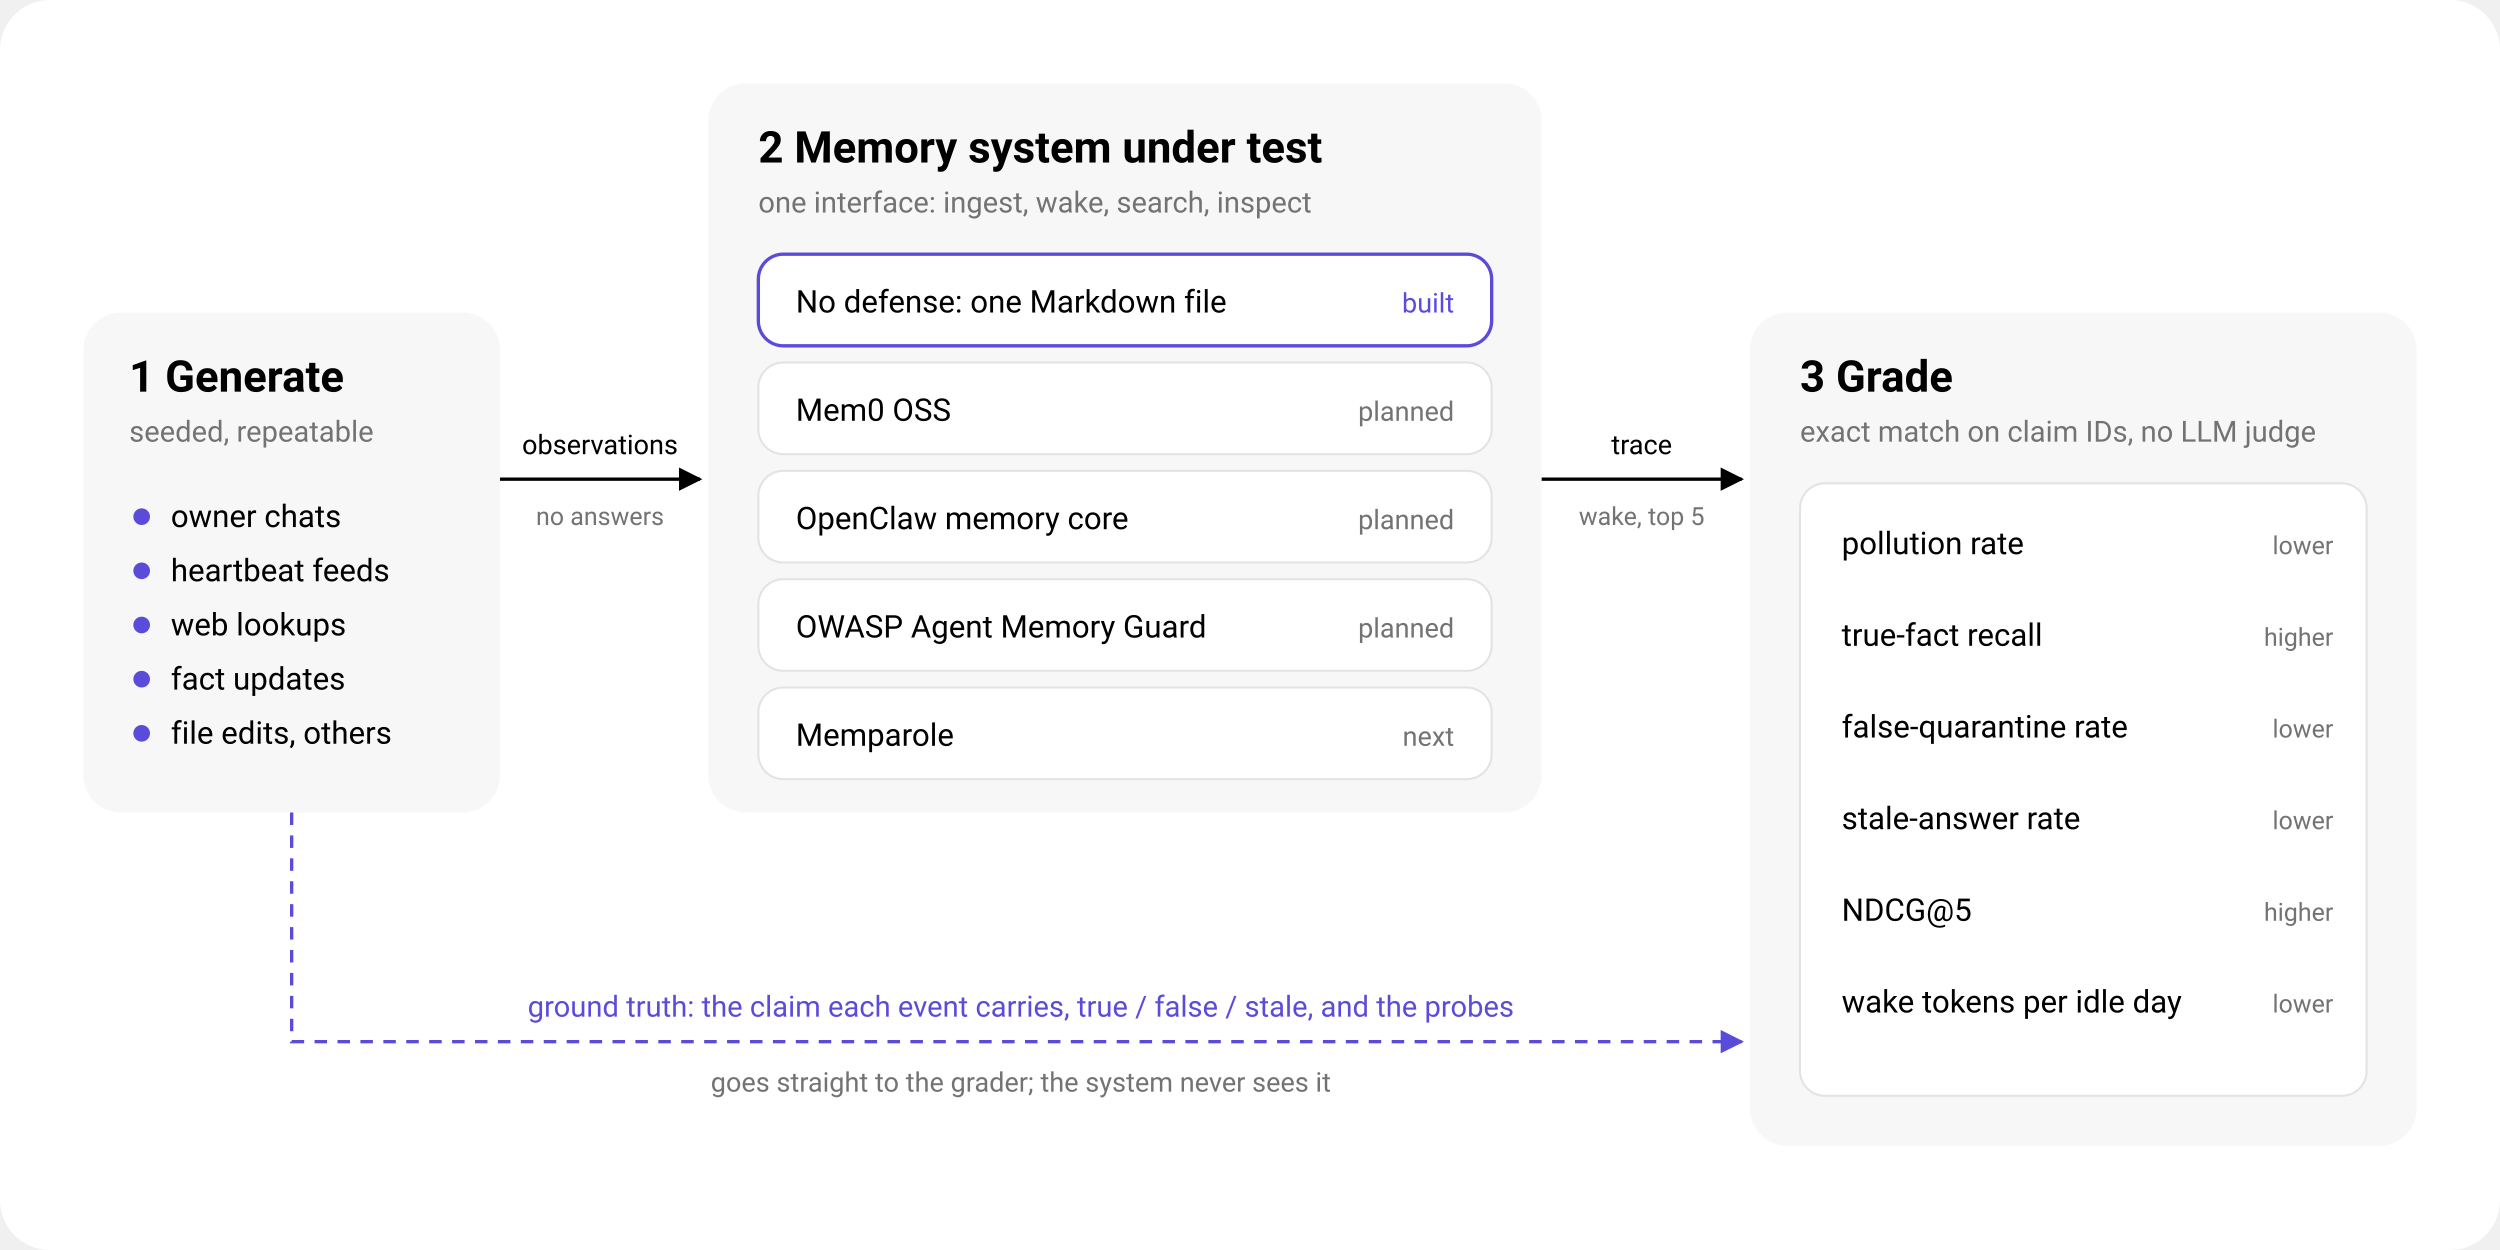
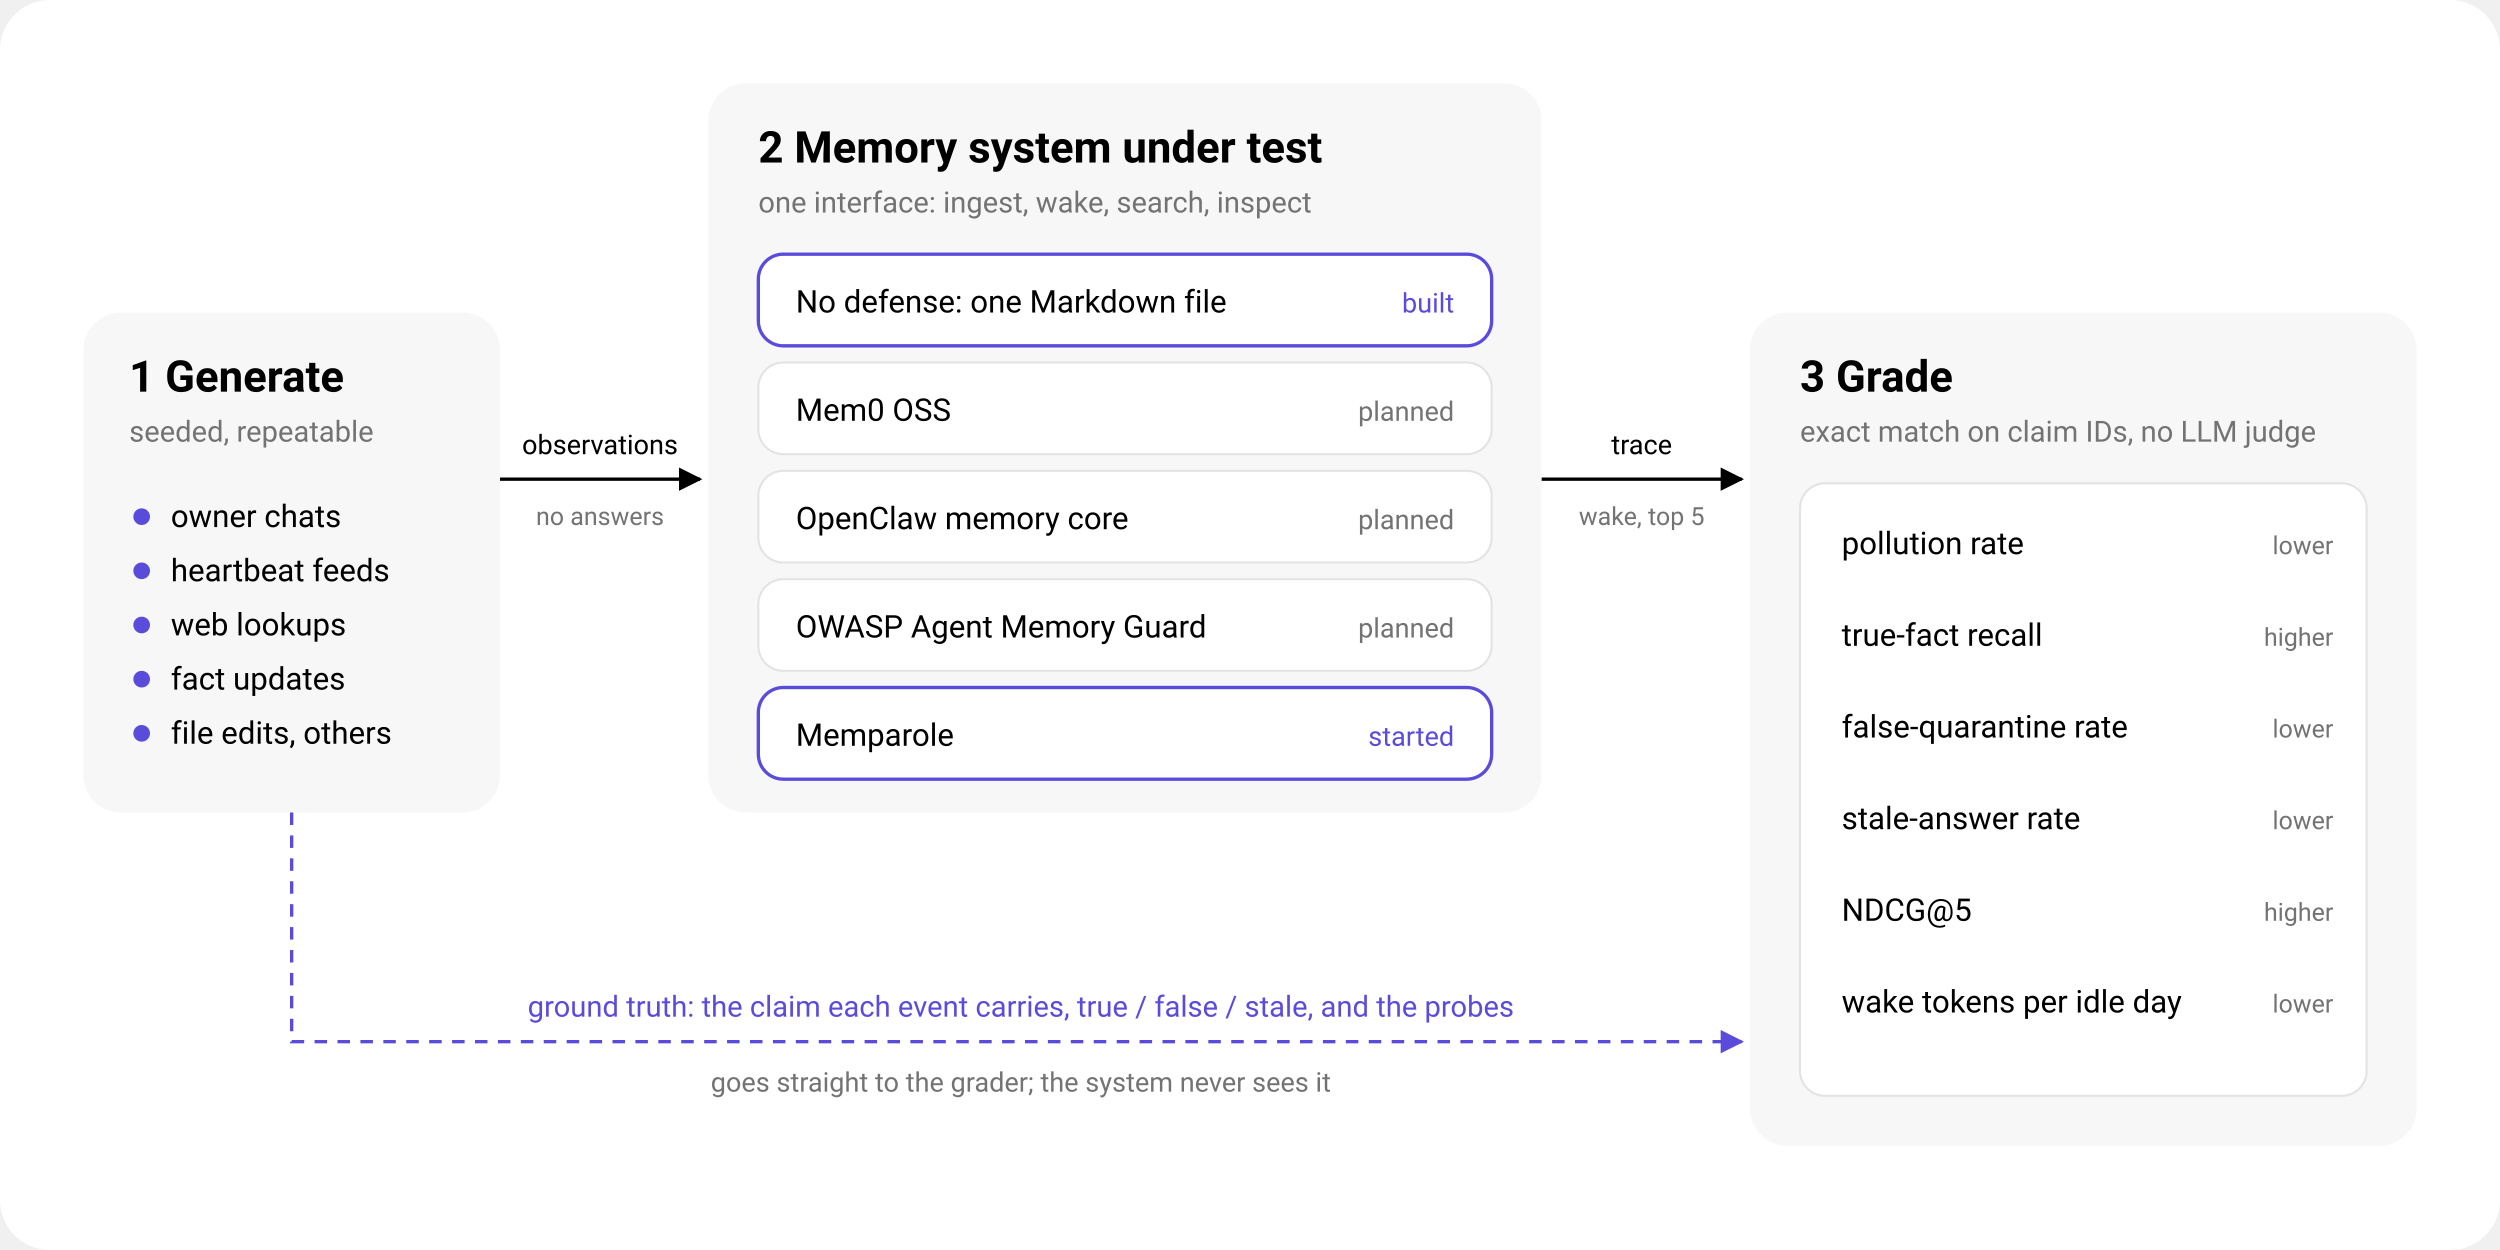
<svg xmlns="http://www.w3.org/2000/svg" viewBox="0 0 1200 600" width="1200" height="600" font-family="Roboto, 'Helvetica Neue', Arial, sans-serif" role="img" aria-labelledby="t d">
  <defs>
    <marker id="a" viewBox="0 0 10 10" refX="9" refY="5" markerWidth="7" markerHeight="7" orient="auto-start-reverse">
      <path d="M0 0L10 5L0 10z" fill="#000" />
    </marker>
    <marker id="g" viewBox="0 0 10 10" refX="9" refY="5" markerWidth="7" markerHeight="7" orient="auto-start-reverse">
      <path d="M0 0L10 5L0 10z" fill="#5B4BDB" />
    </marker>
  </defs>
  <rect width="1200" height="600" rx="24" fill="#FFFFFF" />
  <rect x="40" y="150" width="200" height="240" rx="18" fill="#F7F7F7" />
  <text x="62" y="188" font-size="21" font-weight="600" fill="#000">1  Generate</text>
  <text x="62" y="212" font-size="14" fill="#737373">seeded, repeatable</text>
  <g font-size="15" fill="#000">
    <circle cx="68" cy="248" r="4" fill="#5B4BDB" />
    <text x="82" y="253">owner chats</text>
    <circle cx="68" cy="274" r="4" fill="#5B4BDB" />
    <text x="82" y="279">heartbeat feeds</text>
    <circle cx="68" cy="300" r="4" fill="#5B4BDB" />
    <text x="82" y="305">web lookups</text>
    <circle cx="68" cy="326" r="4" fill="#5B4BDB" />
    <text x="82" y="331">fact updates</text>
    <circle cx="68" cy="352" r="4" fill="#5B4BDB" />
    <text x="82" y="357">file edits, others</text>
  </g>
  <path d="M240 230H336" stroke="#000" stroke-width="1.6" fill="none" marker-end="url(#a)" />
  <text x="288" y="218" font-size="13" text-anchor="middle" fill="#000">observations</text>
  <text x="288" y="252" font-size="12" text-anchor="middle" fill="#737373">no answers</text>
  <rect x="340" y="40" width="400" height="350" rx="18" fill="#F7F7F7" />
  <text x="364" y="78" font-size="21" font-weight="600" fill="#000">2  Memory system under test</text>
  <text x="364" y="102" font-size="14" fill="#737373">one interface: ingest, wake, search, inspect</text>
  <g font-size="15">
    <rect x="364" y="122" width="352" height="44" rx="12" fill="#FFFFFF" stroke="#5B4BDB" stroke-width="1.6" />
    <text x="382" y="150" fill="#000">No defense: one Markdown file</text>
    <text x="698" y="150" font-size="13" text-anchor="end" fill="#5B4BDB">built</text>
    <rect x="364" y="174" width="352" height="44" rx="12" fill="#FFFFFF" stroke="#E3E3E3" />
    <text x="382" y="202" fill="#000">Mem0 OSS</text>
    <text x="698" y="202" font-size="13" text-anchor="end" fill="#737373">planned</text>
    <rect x="364" y="226" width="352" height="44" rx="12" fill="#FFFFFF" stroke="#E3E3E3" />
    <text x="382" y="254" fill="#000">OpenClaw memory core</text>
    <text x="698" y="254" font-size="13" text-anchor="end" fill="#737373">planned</text>
    <rect x="364" y="278" width="352" height="44" rx="12" fill="#FFFFFF" stroke="#E3E3E3" />
    <text x="382" y="306" fill="#000">OWASP Agent Memory Guard</text>
    <text x="698" y="306" font-size="13" text-anchor="end" fill="#737373">planned</text>
-     <rect x="364" y="330" width="352" height="44" rx="12" fill="#FFFFFF" stroke="#E3E3E3" />
+     <rect x="364" y="330" width="352" height="44" rx="12" fill="#FFFFFF" stroke="#5B4BDB" stroke-width="1.6" />
    <text x="382" y="358" fill="#000">Memparole</text>
-     <text x="698" y="358" font-size="13" text-anchor="end" fill="#737373">next</text>
+     <text x="698" y="358" font-size="13" text-anchor="end" fill="#5B4BDB">started</text>
  </g>
  <path d="M740 230H836" stroke="#000" stroke-width="1.6" fill="none" marker-end="url(#a)" />
  <text x="788" y="218" font-size="13" text-anchor="middle" fill="#000">trace</text>
  <text x="788" y="252" font-size="12" text-anchor="middle" fill="#737373">wake, top 5</text>
  <path d="M140 390V500H836" stroke="#5B4BDB" stroke-width="1.6" fill="none" stroke-dasharray="6 5" marker-end="url(#g)" />
  <text x="490" y="488" font-size="14" text-anchor="middle" fill="#5B4BDB">ground truth: the claim each event carries, true / false / stale, and the probes</text>
  <text x="490" y="524" font-size="13" text-anchor="middle" fill="#737373">goes straight to the grader; the system never sees it</text>
  <rect x="840" y="150" width="320" height="400" rx="18" fill="#F7F7F7" />
  <text x="864" y="188" font-size="21" font-weight="600" fill="#000">3  Grade</text>
  <text x="864" y="212" font-size="14" fill="#737373">exact match on claim IDs, no LLM judge</text>
  <g font-size="15" fill="#000">
    <rect x="864" y="232" width="272" height="294" rx="12" fill="#FFFFFF" stroke="#E3E3E3" />
    <text x="884" y="266">pollution rate</text>
    <text x="884" y="310">true-fact recall</text>
    <text x="884" y="354">false-quarantine rate</text>
    <text x="884" y="398">stale-answer rate</text>
    <text x="884" y="442">NDCG@5</text>
    <text x="884" y="486">wake tokens per idle day</text>
  </g>
  <g font-size="12" fill="#737373" text-anchor="end">
    <text x="1120" y="266">lower</text>
    <text x="1120" y="310">higher</text>
    <text x="1120" y="354">lower</text>
    <text x="1120" y="398">lower</text>
    <text x="1120" y="442">higher</text>
    <text x="1120" y="486">lower</text>
  </g>
</svg>
